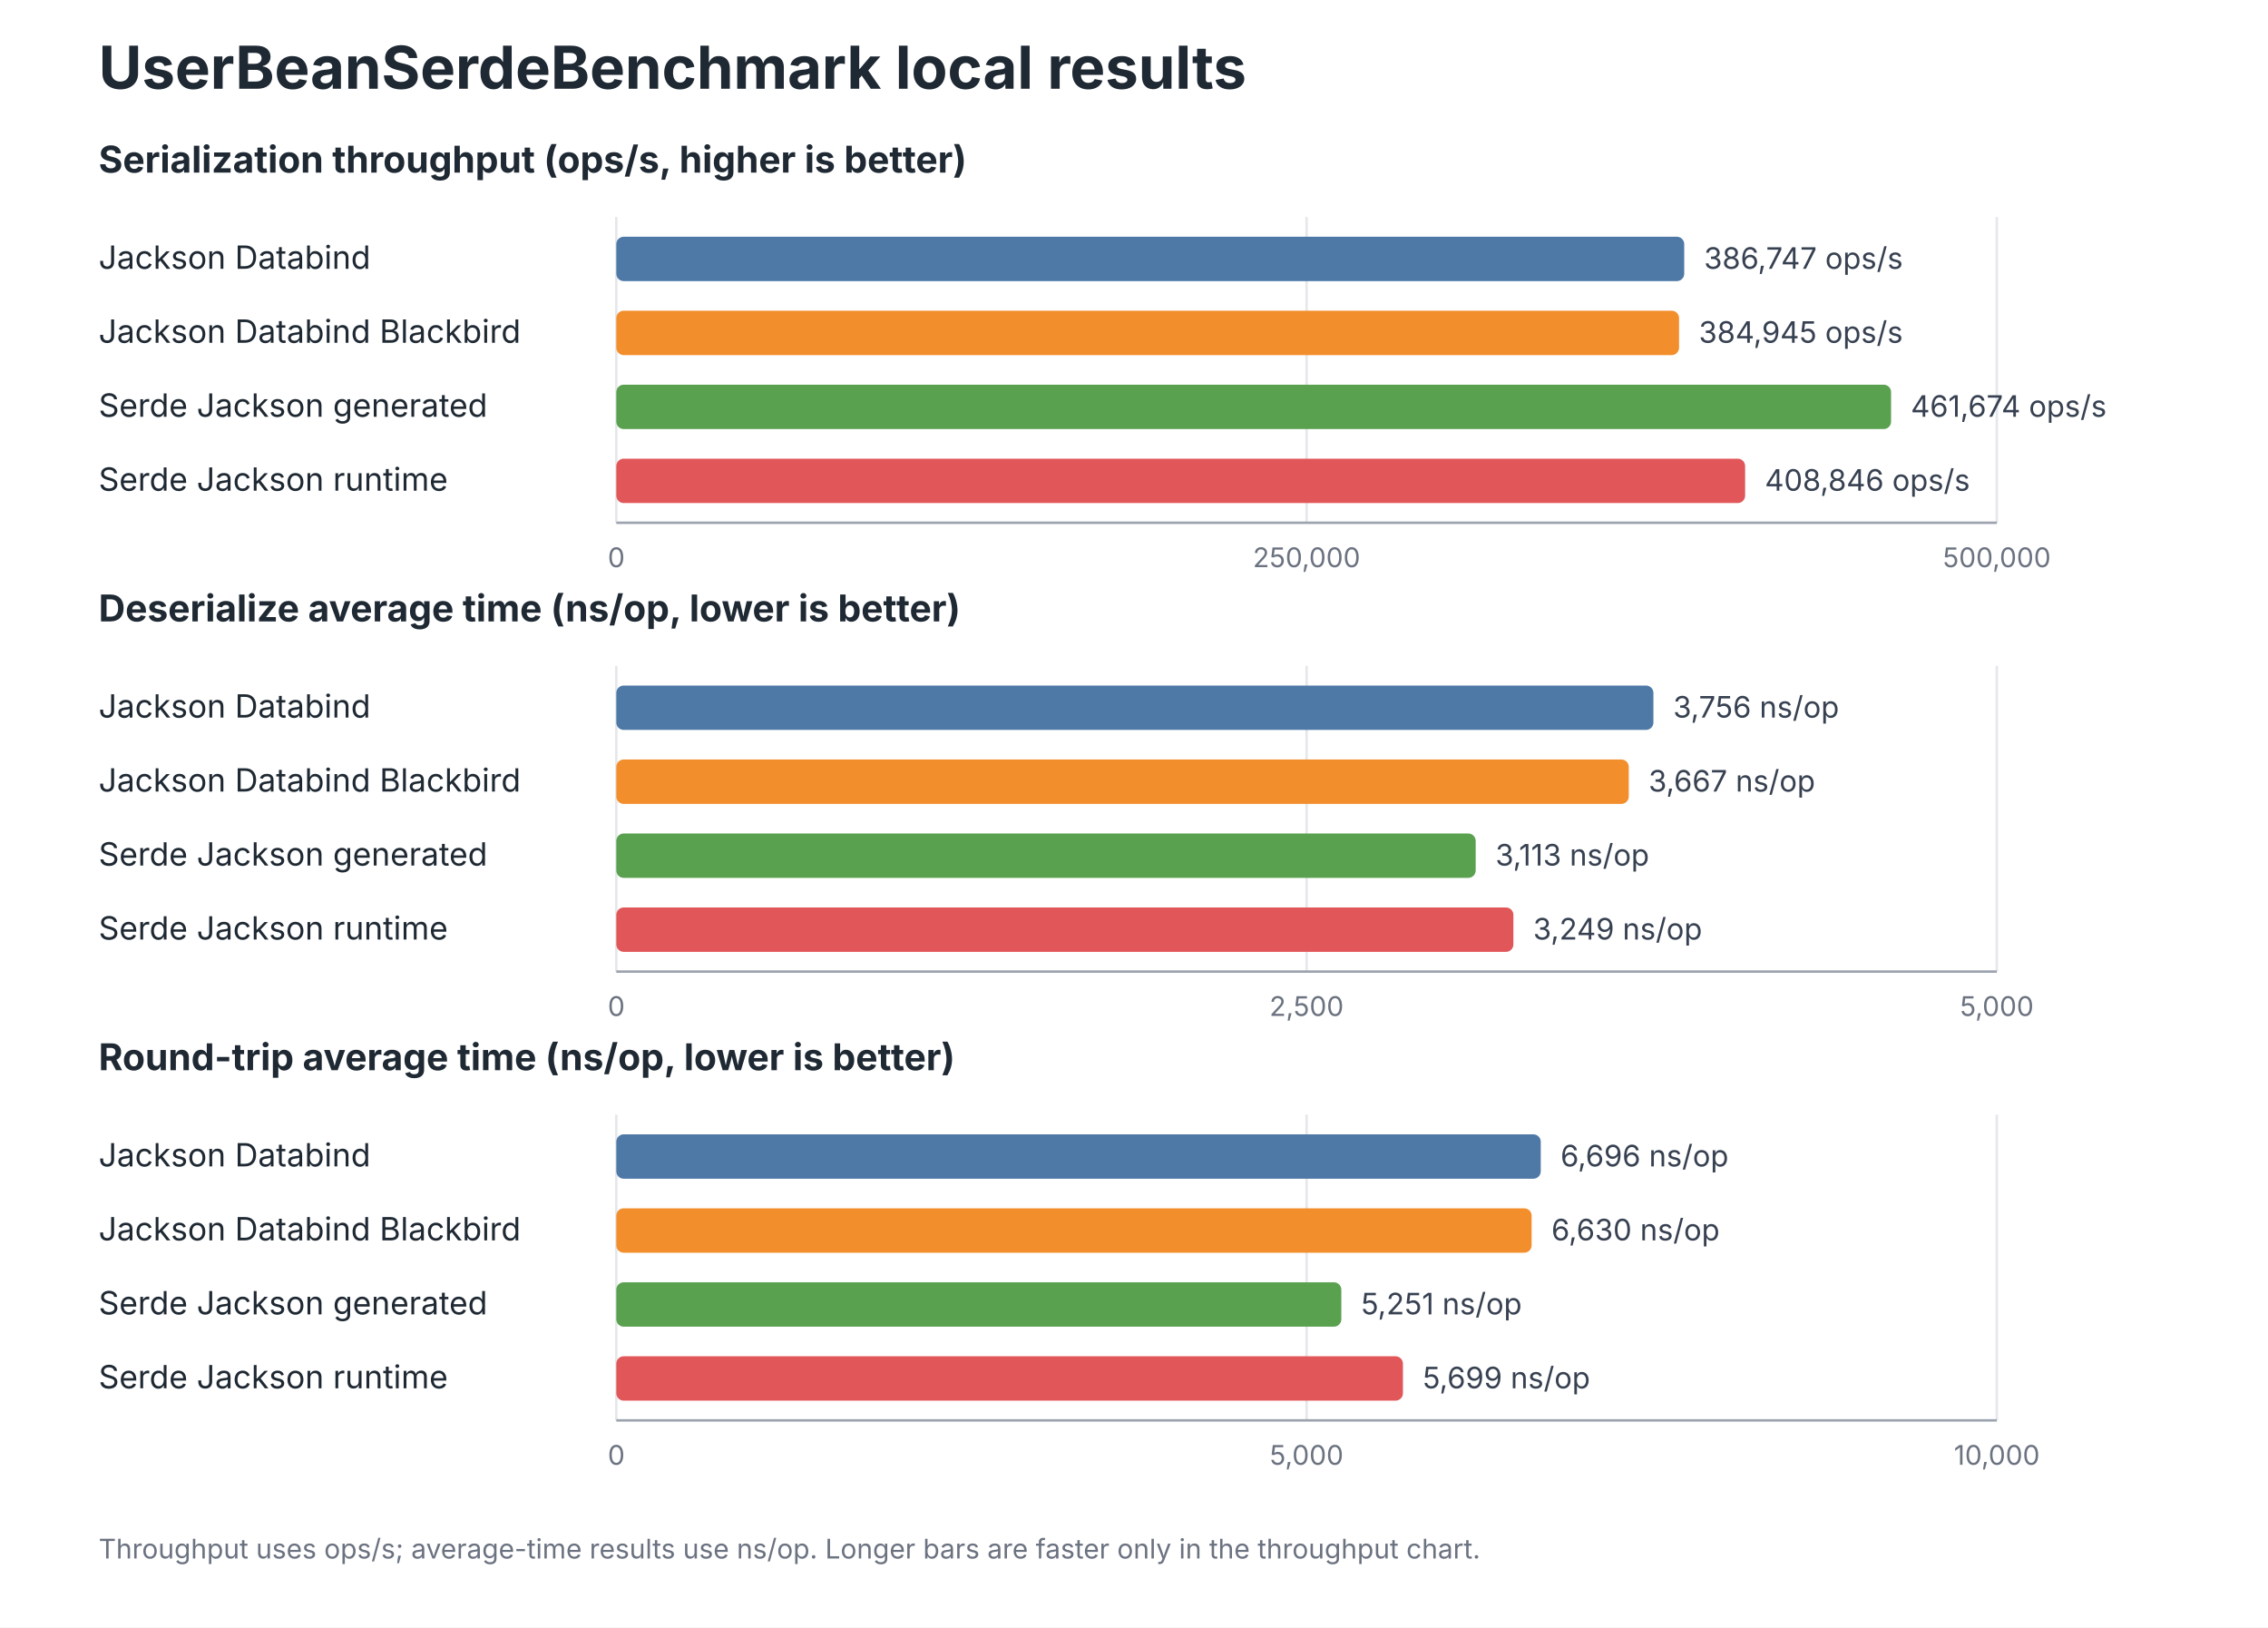
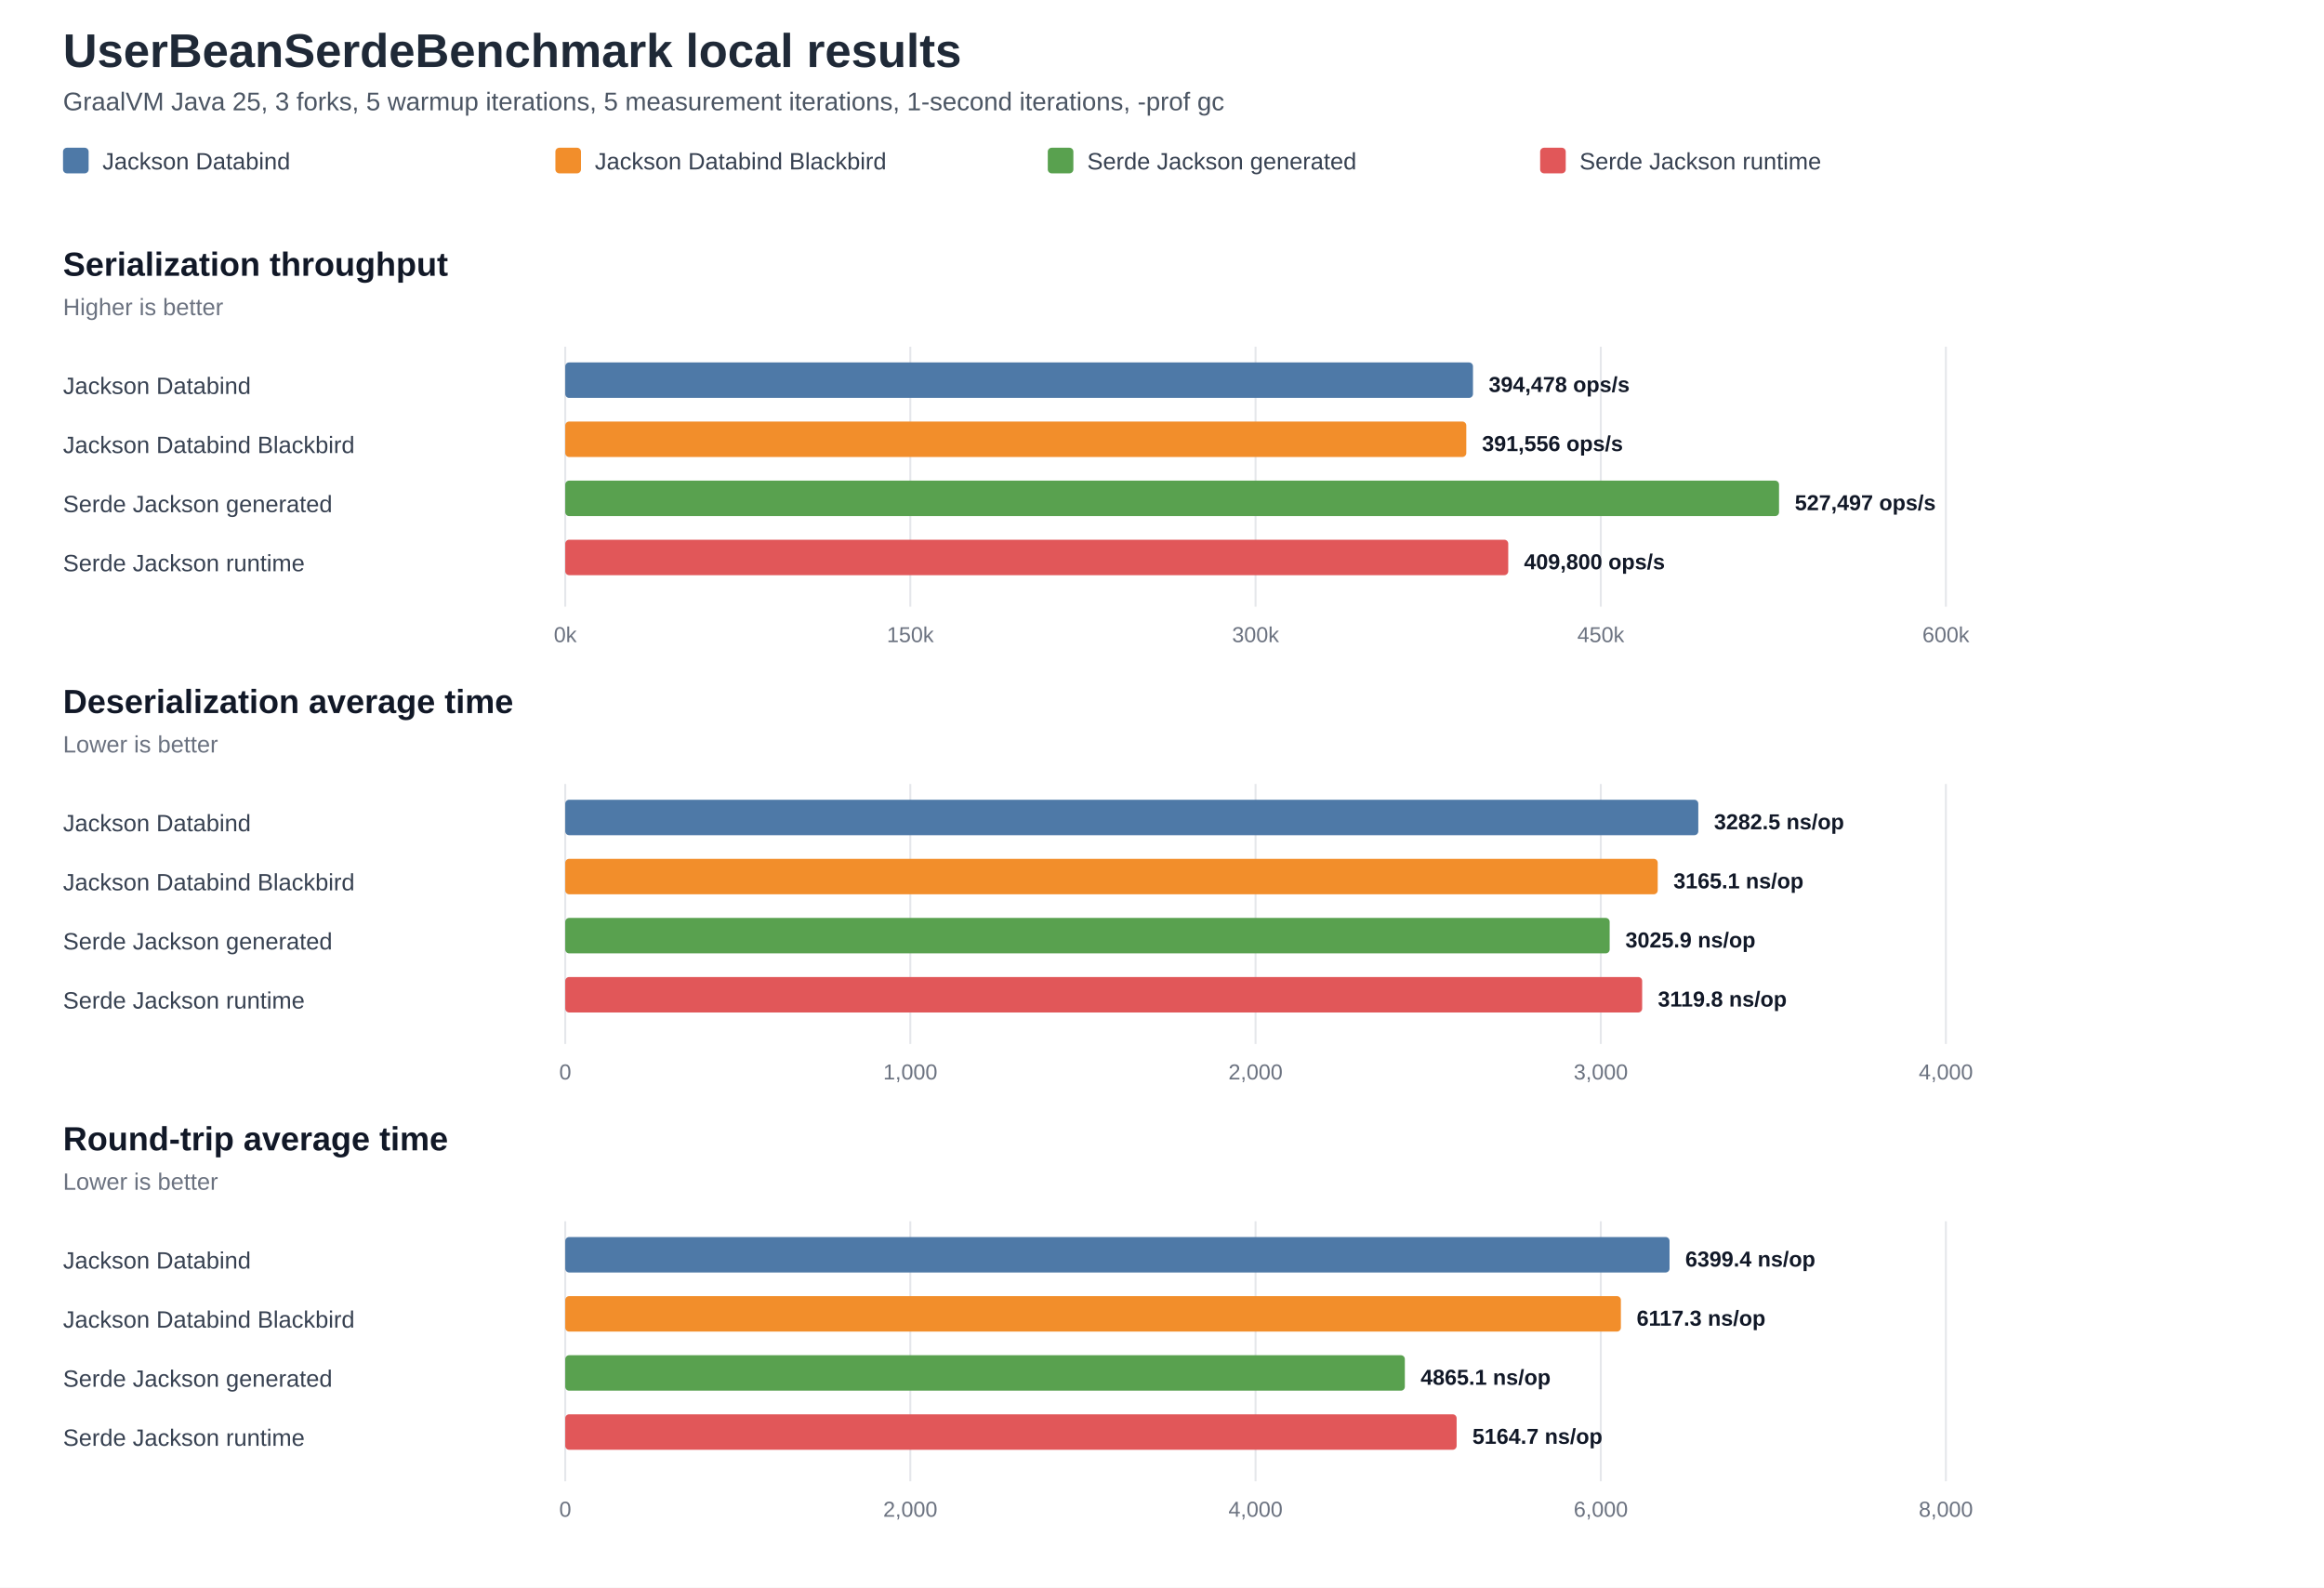
- <svg xmlns="http://www.w3.org/2000/svg" width="920" height="660" viewBox="0 0 920 660" role="img" aria-labelledby="title desc">
-   <style>text{font-family:Inter,Arial,sans-serif;fill:#1f2933}.title{font-size:24px;font-weight:700}.panel-title{font-size:15px;font-weight:700}.label{font-size:13px}.value{font-size:12px;fill:#374151}.axis{font-size:11px;fill:#6b7280}.grid{stroke:#e5e7eb;stroke-width:1}.axis-line{stroke:#9ca3af;stroke-width:1}</style>
-   <rect width="100%" height="100%" fill="#ffffff" />
-   <text class="title" x="40" y="36">UserBeanSerdeBenchmark local results</text>
-   <g transform="translate(0 70)">
-     <text class="panel-title" x="40" y="0">Serialization throughput (ops/s, higher is better)</text>
-     <line class="grid" x1="250.0" y1="18" x2="250.0" y2="142" />
-     <text class="axis" x="250.0" y="160" text-anchor="middle">0</text>
-     <line class="grid" x1="530.0" y1="18" x2="530.0" y2="142" />
-     <text class="axis" x="530.0" y="160" text-anchor="middle">250,000</text>
-     <line class="grid" x1="810.0" y1="18" x2="810.0" y2="142" />
-     <text class="axis" x="810.0" y="160" text-anchor="middle">500,000</text>
-     <line class="axis-line" x1="250" y1="142" x2="810" y2="142" />
-     <text class="label" x="40" y="39">Jackson Databind</text>
-     <rect x="250" y="26" width="433.2" height="18" rx="3" fill="#4E79A7" />
-     <text class="value" x="691.2" y="39">386,747 ops/s</text>
-     <text class="label" x="40" y="69">Jackson Databind Blackbird</text>
-     <rect x="250" y="56" width="431.1" height="18" rx="3" fill="#F28E2B" />
-     <text class="value" x="689.1" y="69">384,945 ops/s</text>
-     <text class="label" x="40" y="99">Serde Jackson generated</text>
-     <rect x="250" y="86" width="517.1" height="18" rx="3" fill="#59A14F" />
-     <text class="value" x="775.1" y="99">461,674 ops/s</text>
-     <text class="label" x="40" y="129">Serde Jackson runtime</text>
-     <rect x="250" y="116" width="457.9" height="18" rx="3" fill="#E15759" />
-     <text class="value" x="715.9" y="129">408,846 ops/s</text>
-   </g>
-   <g transform="translate(0 252)">
-     <text class="panel-title" x="40" y="0">Deserialize average time (ns/op, lower is better)</text>
-     <line class="grid" x1="250.0" y1="18" x2="250.0" y2="142" />
-     <text class="axis" x="250.0" y="160" text-anchor="middle">0</text>
-     <line class="grid" x1="530.0" y1="18" x2="530.0" y2="142" />
-     <text class="axis" x="530.0" y="160" text-anchor="middle">2,500</text>
-     <line class="grid" x1="810.0" y1="18" x2="810.0" y2="142" />
-     <text class="axis" x="810.0" y="160" text-anchor="middle">5,000</text>
-     <line class="axis-line" x1="250" y1="142" x2="810" y2="142" />
-     <text class="label" x="40" y="39">Jackson Databind</text>
-     <rect x="250" y="26" width="420.7" height="18" rx="3" fill="#4E79A7" />
-     <text class="value" x="678.7" y="39">3,756 ns/op</text>
-     <text class="label" x="40" y="69">Jackson Databind Blackbird</text>
-     <rect x="250" y="56" width="410.7" height="18" rx="3" fill="#F28E2B" />
-     <text class="value" x="668.7" y="69">3,667 ns/op</text>
-     <text class="label" x="40" y="99">Serde Jackson generated</text>
-     <rect x="250" y="86" width="348.6" height="18" rx="3" fill="#59A14F" />
-     <text class="value" x="606.6" y="99">3,113 ns/op</text>
-     <text class="label" x="40" y="129">Serde Jackson runtime</text>
-     <rect x="250" y="116" width="363.9" height="18" rx="3" fill="#E15759" />
-     <text class="value" x="621.9" y="129">3,249 ns/op</text>
-   </g>
-   <g transform="translate(0 434)">
-     <text class="panel-title" x="40" y="0">Round-trip average time (ns/op, lower is better)</text>
-     <line class="grid" x1="250.0" y1="18" x2="250.0" y2="142" />
-     <text class="axis" x="250.0" y="160" text-anchor="middle">0</text>
-     <line class="grid" x1="530.0" y1="18" x2="530.0" y2="142" />
-     <text class="axis" x="530.0" y="160" text-anchor="middle">5,000</text>
-     <line class="grid" x1="810.0" y1="18" x2="810.0" y2="142" />
-     <text class="axis" x="810.0" y="160" text-anchor="middle">10,000</text>
-     <line class="axis-line" x1="250" y1="142" x2="810" y2="142" />
-     <text class="label" x="40" y="39">Jackson Databind</text>
-     <rect x="250" y="26" width="375.0" height="18" rx="3" fill="#4E79A7" />
-     <text class="value" x="633.0" y="39">6,696 ns/op</text>
-     <text class="label" x="40" y="69">Jackson Databind Blackbird</text>
-     <rect x="250" y="56" width="371.3" height="18" rx="3" fill="#F28E2B" />
-     <text class="value" x="629.3" y="69">6,630 ns/op</text>
-     <text class="label" x="40" y="99">Serde Jackson generated</text>
-     <rect x="250" y="86" width="294.1" height="18" rx="3" fill="#59A14F" />
-     <text class="value" x="552.1" y="99">5,251 ns/op</text>
-     <text class="label" x="40" y="129">Serde Jackson runtime</text>
-     <rect x="250" y="116" width="319.1" height="18" rx="3" fill="#E15759" />
-     <text class="value" x="577.1" y="129">5,699 ns/op</text>
-   </g>
-   <text class="axis" x="40" y="632">Throughput uses ops/s; average-time results use ns/op. Longer bars are faster only in the throughput chart.</text>
+ <svg xmlns="http://www.w3.org/2000/svg" width="1180" height="806" viewBox="0 0 1180 806" role="img" aria-labelledby="title desc">
+   <style>
+     .bg { fill: #ffffff; }
+     .title { font: 700 24px Arial, Helvetica, sans-serif; fill: #1f2937; }
+     .subtitle { font: 400 13px Arial, Helvetica, sans-serif; fill: #4b5563; }
+     .panel-title { font: 700 17px Arial, Helvetica, sans-serif; fill: #111827; }
+     .subtle { font: 400 12px Arial, Helvetica, sans-serif; fill: #6b7280; }
+     .label { font: 400 12px Arial, Helvetica, sans-serif; fill: #374151; }
+     .value { font: 700 11px Arial, Helvetica, sans-serif; fill: #111827; }
+     .tick { font: 400 11px Arial, Helvetica, sans-serif; fill: #6b7280; }
+     .legend { font: 400 12px Arial, Helvetica, sans-serif; fill: #374151; }
+     .grid { stroke: #e5e7eb; stroke-width: 1; }
+   </style>
+   <rect class="bg" x="0" y="0" width="1180" height="806" />
+   <text x="32" y="34" class="title">UserBeanSerdeBenchmark local results</text>
+   <text x="32" y="56" class="subtitle">GraalVM Java 25, 3 forks, 5 warmup iterations, 5 measurement iterations, 1-second iterations, -prof gc</text>
+   <rect x="32" y="75" width="13" height="13" fill="#4E79A7" rx="2" />
+   <text x="52" y="86" class="legend">Jackson Databind</text>
+   <rect x="282" y="75" width="13" height="13" fill="#F28E2B" rx="2" />
+   <text x="302" y="86" class="legend">Jackson Databind Blackbird</text>
+   <rect x="532" y="75" width="13" height="13" fill="#59A14F" rx="2" />
+   <text x="552" y="86" class="legend">Serde Jackson generated</text>
+   <rect x="782" y="75" width="13" height="13" fill="#E15759" rx="2" />
+   <text x="802" y="86" class="legend">Serde Jackson runtime</text>
+   <text x="32" y="140" class="panel-title">Serialization throughput</text>
+   <text x="32" y="160" class="subtle">Higher is better</text>
+   <line x1="287.0" y1="176" x2="287.0" y2="308" class="grid" />
+   <text x="287.0" y="326" class="tick" text-anchor="middle">0k</text>
+   <line x1="462.2" y1="176" x2="462.2" y2="308" class="grid" />
+   <text x="462.2" y="326" class="tick" text-anchor="middle">150k</text>
+   <line x1="637.5" y1="176" x2="637.5" y2="308" class="grid" />
+   <text x="637.5" y="326" class="tick" text-anchor="middle">300k</text>
+   <line x1="812.8" y1="176" x2="812.8" y2="308" class="grid" />
+   <text x="812.8" y="326" class="tick" text-anchor="middle">450k</text>
+   <line x1="988.0" y1="176" x2="988.0" y2="308" class="grid" />
+   <text x="988.0" y="326" class="tick" text-anchor="middle">600k</text>
+   <text x="32" y="200" class="label">Jackson Databind</text>
+   <rect x="287" y="184" width="460.9" height="18" fill="#4E79A7" rx="2" />
+   <text x="755.9" y="199" class="value">394,478 ops/s</text>
+   <text x="32" y="230" class="label">Jackson Databind Blackbird</text>
+   <rect x="287" y="214" width="457.5" height="18" fill="#F28E2B" rx="2" />
+   <text x="752.5" y="229" class="value">391,556 ops/s</text>
+   <text x="32" y="260" class="label">Serde Jackson generated</text>
+   <rect x="287" y="244" width="616.3" height="18" fill="#59A14F" rx="2" />
+   <text x="911.3" y="259" class="value">527,497 ops/s</text>
+   <text x="32" y="290" class="label">Serde Jackson runtime</text>
+   <rect x="287" y="274" width="478.8" height="18" fill="#E15759" rx="2" />
+   <text x="773.8" y="289" class="value">409,800 ops/s</text>
+   <text x="32" y="362" class="panel-title">Deserialization average time</text>
+   <text x="32" y="382" class="subtle">Lower is better</text>
+   <line x1="287.0" y1="398" x2="287.0" y2="530" class="grid" />
+   <text x="287.0" y="548" class="tick" text-anchor="middle">0</text>
+   <line x1="462.2" y1="398" x2="462.2" y2="530" class="grid" />
+   <text x="462.2" y="548" class="tick" text-anchor="middle">1,000</text>
+   <line x1="637.5" y1="398" x2="637.5" y2="530" class="grid" />
+   <text x="637.5" y="548" class="tick" text-anchor="middle">2,000</text>
+   <line x1="812.8" y1="398" x2="812.8" y2="530" class="grid" />
+   <text x="812.8" y="548" class="tick" text-anchor="middle">3,000</text>
+   <line x1="988.0" y1="398" x2="988.0" y2="530" class="grid" />
+   <text x="988.0" y="548" class="tick" text-anchor="middle">4,000</text>
+   <text x="32" y="422" class="label">Jackson Databind</text>
+   <rect x="287" y="406" width="575.3" height="18" fill="#4E79A7" rx="2" />
+   <text x="870.3" y="421" class="value">3282.5 ns/op</text>
+   <text x="32" y="452" class="label">Jackson Databind Blackbird</text>
+   <rect x="287" y="436" width="554.7" height="18" fill="#F28E2B" rx="2" />
+   <text x="849.7" y="451" class="value">3165.1 ns/op</text>
+   <text x="32" y="482" class="label">Serde Jackson generated</text>
+   <rect x="287" y="466" width="530.3" height="18" fill="#59A14F" rx="2" />
+   <text x="825.3" y="481" class="value">3025.9 ns/op</text>
+   <text x="32" y="512" class="label">Serde Jackson runtime</text>
+   <rect x="287" y="496" width="546.8" height="18" fill="#E15759" rx="2" />
+   <text x="841.8" y="511" class="value">3119.8 ns/op</text>
+   <text x="32" y="584" class="panel-title">Round-trip average time</text>
+   <text x="32" y="604" class="subtle">Lower is better</text>
+   <line x1="287.0" y1="620" x2="287.0" y2="752" class="grid" />
+   <text x="287.0" y="770" class="tick" text-anchor="middle">0</text>
+   <line x1="462.2" y1="620" x2="462.2" y2="752" class="grid" />
+   <text x="462.2" y="770" class="tick" text-anchor="middle">2,000</text>
+   <line x1="637.5" y1="620" x2="637.5" y2="752" class="grid" />
+   <text x="637.5" y="770" class="tick" text-anchor="middle">4,000</text>
+   <line x1="812.8" y1="620" x2="812.8" y2="752" class="grid" />
+   <text x="812.8" y="770" class="tick" text-anchor="middle">6,000</text>
+   <line x1="988.0" y1="620" x2="988.0" y2="752" class="grid" />
+   <text x="988.0" y="770" class="tick" text-anchor="middle">8,000</text>
+   <text x="32" y="644" class="label">Jackson Databind</text>
+   <rect x="287" y="628" width="560.7" height="18" fill="#4E79A7" rx="2" />
+   <text x="855.7" y="643" class="value">6399.4 ns/op</text>
+   <text x="32" y="674" class="label">Jackson Databind Blackbird</text>
+   <rect x="287" y="658" width="536.0" height="18" fill="#F28E2B" rx="2" />
+   <text x="831.0" y="673" class="value">6117.3 ns/op</text>
+   <text x="32" y="704" class="label">Serde Jackson generated</text>
+   <rect x="287" y="688" width="426.3" height="18" fill="#59A14F" rx="2" />
+   <text x="721.3" y="703" class="value">4865.1 ns/op</text>
+   <text x="32" y="734" class="label">Serde Jackson runtime</text>
+   <rect x="287" y="718" width="452.6" height="18" fill="#E15759" rx="2" />
+   <text x="747.6" y="733" class="value">5164.7 ns/op</text>
</svg>
